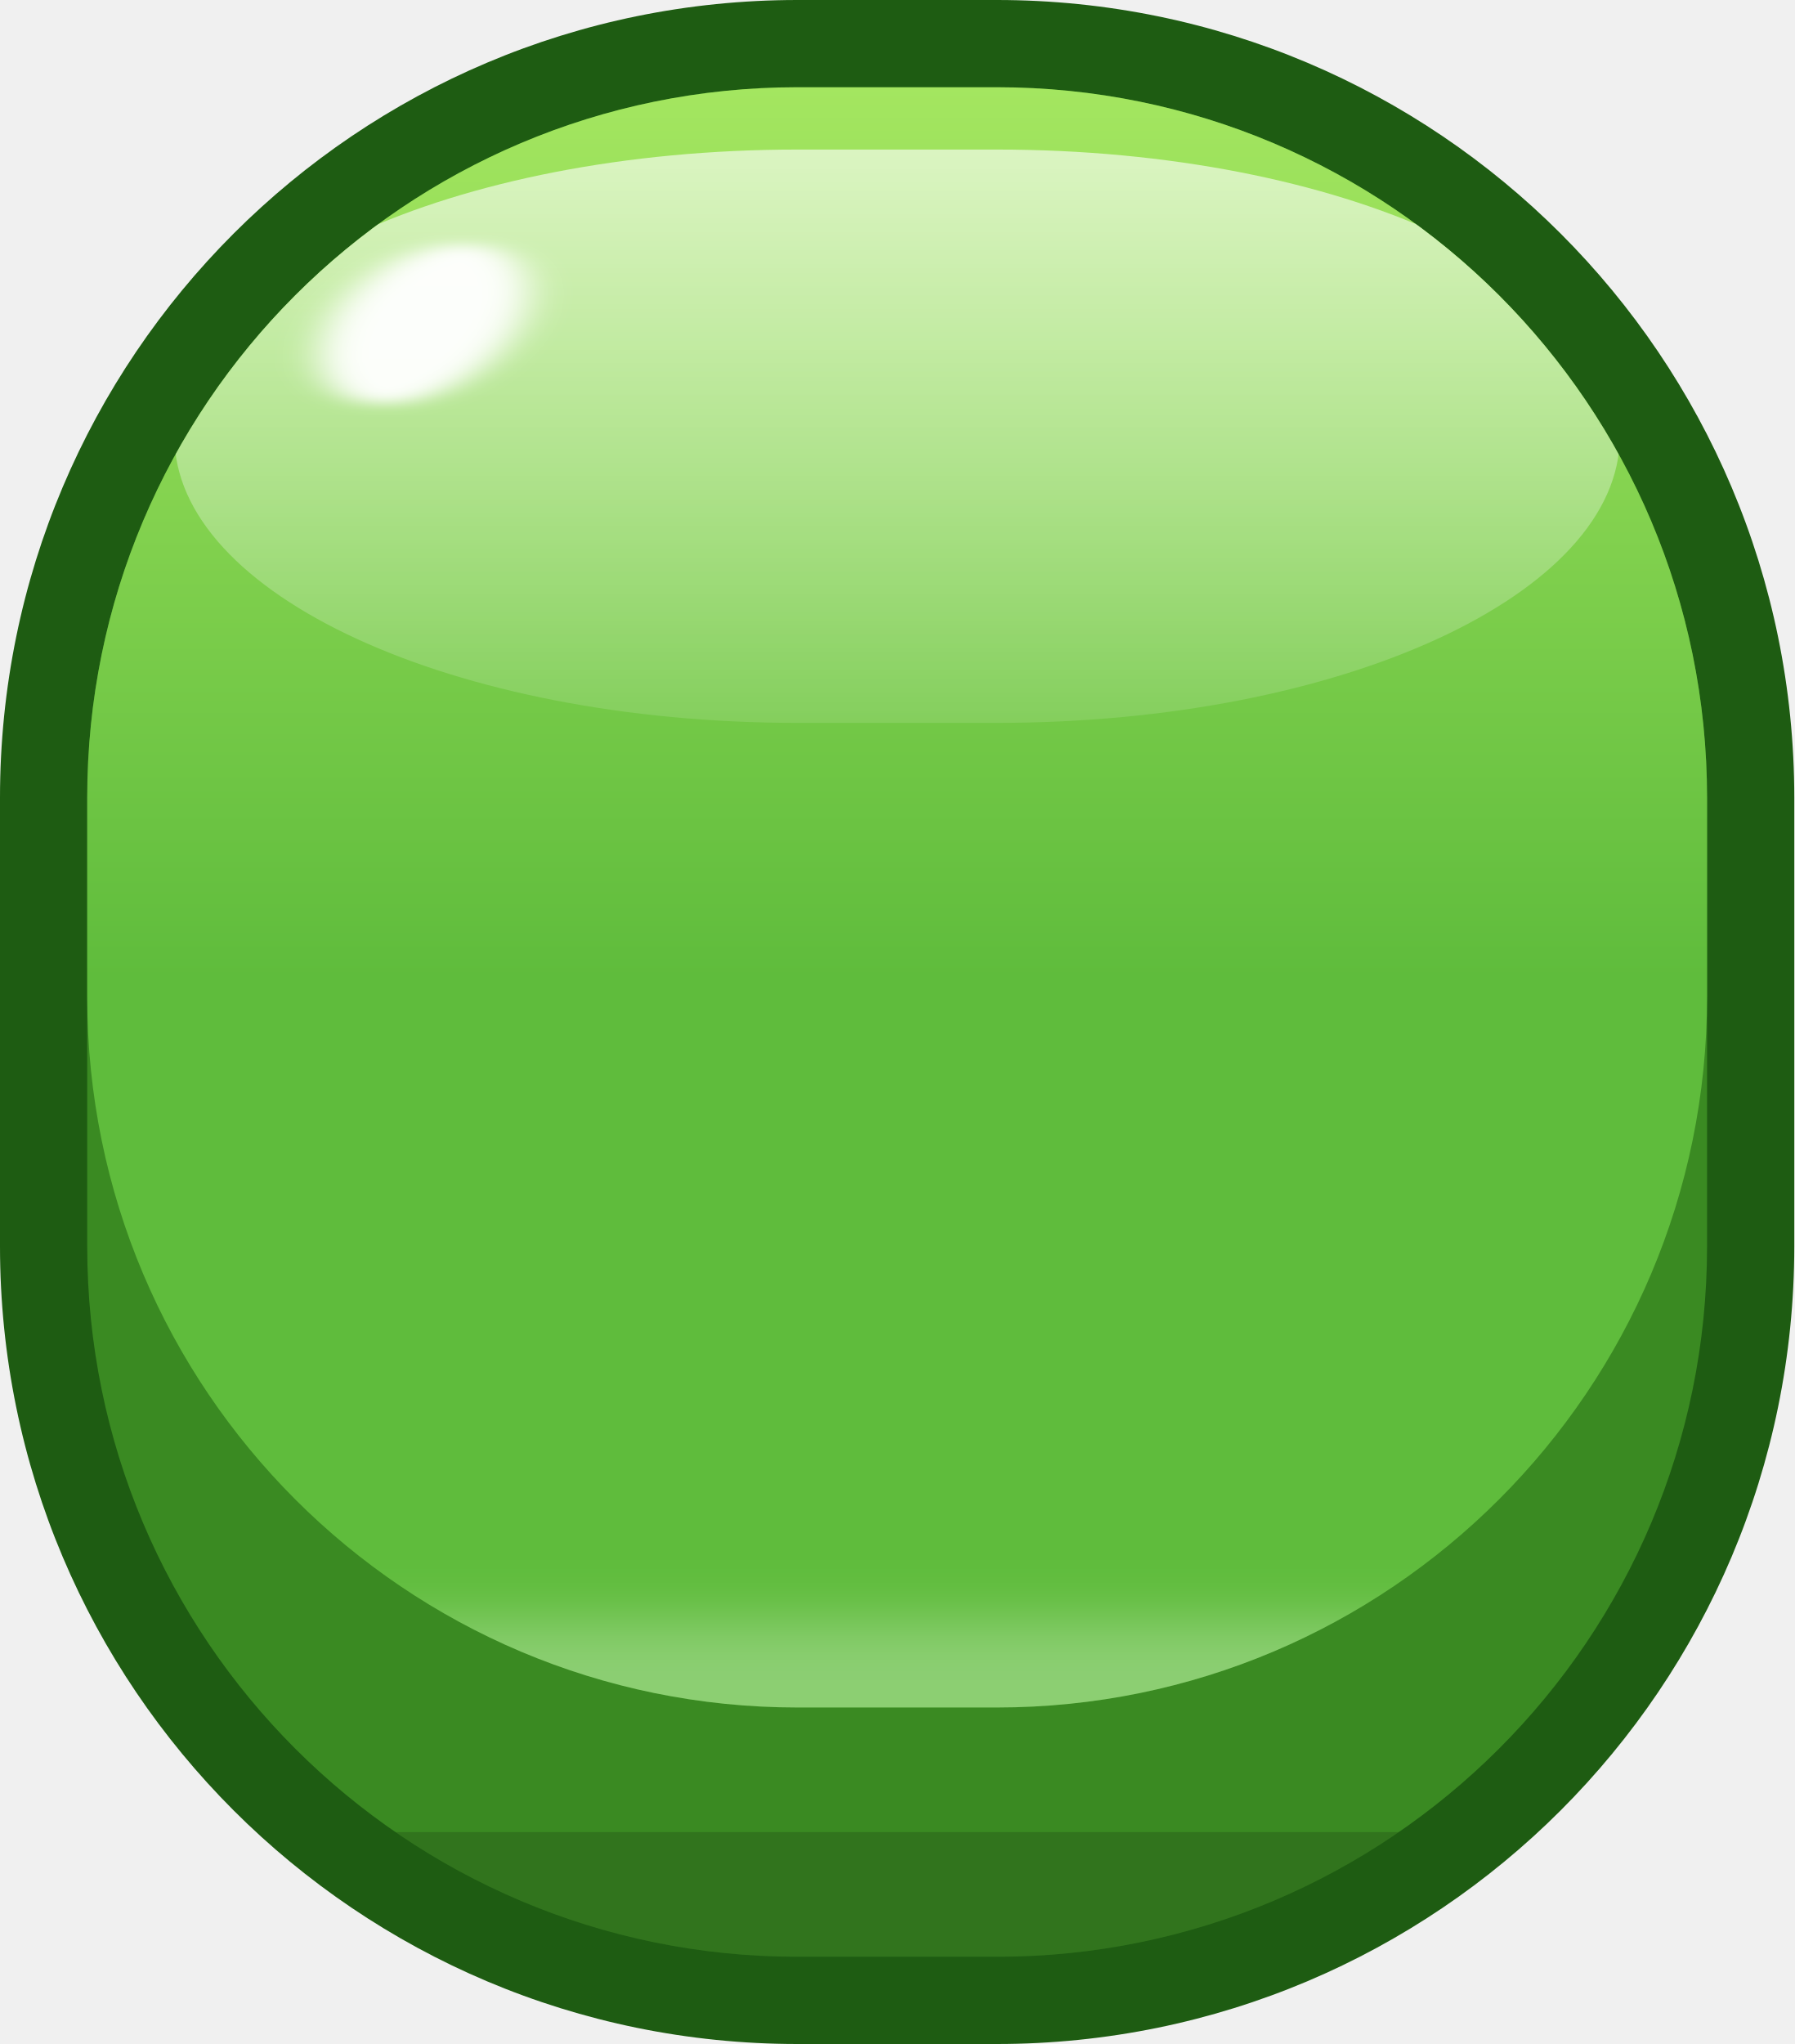
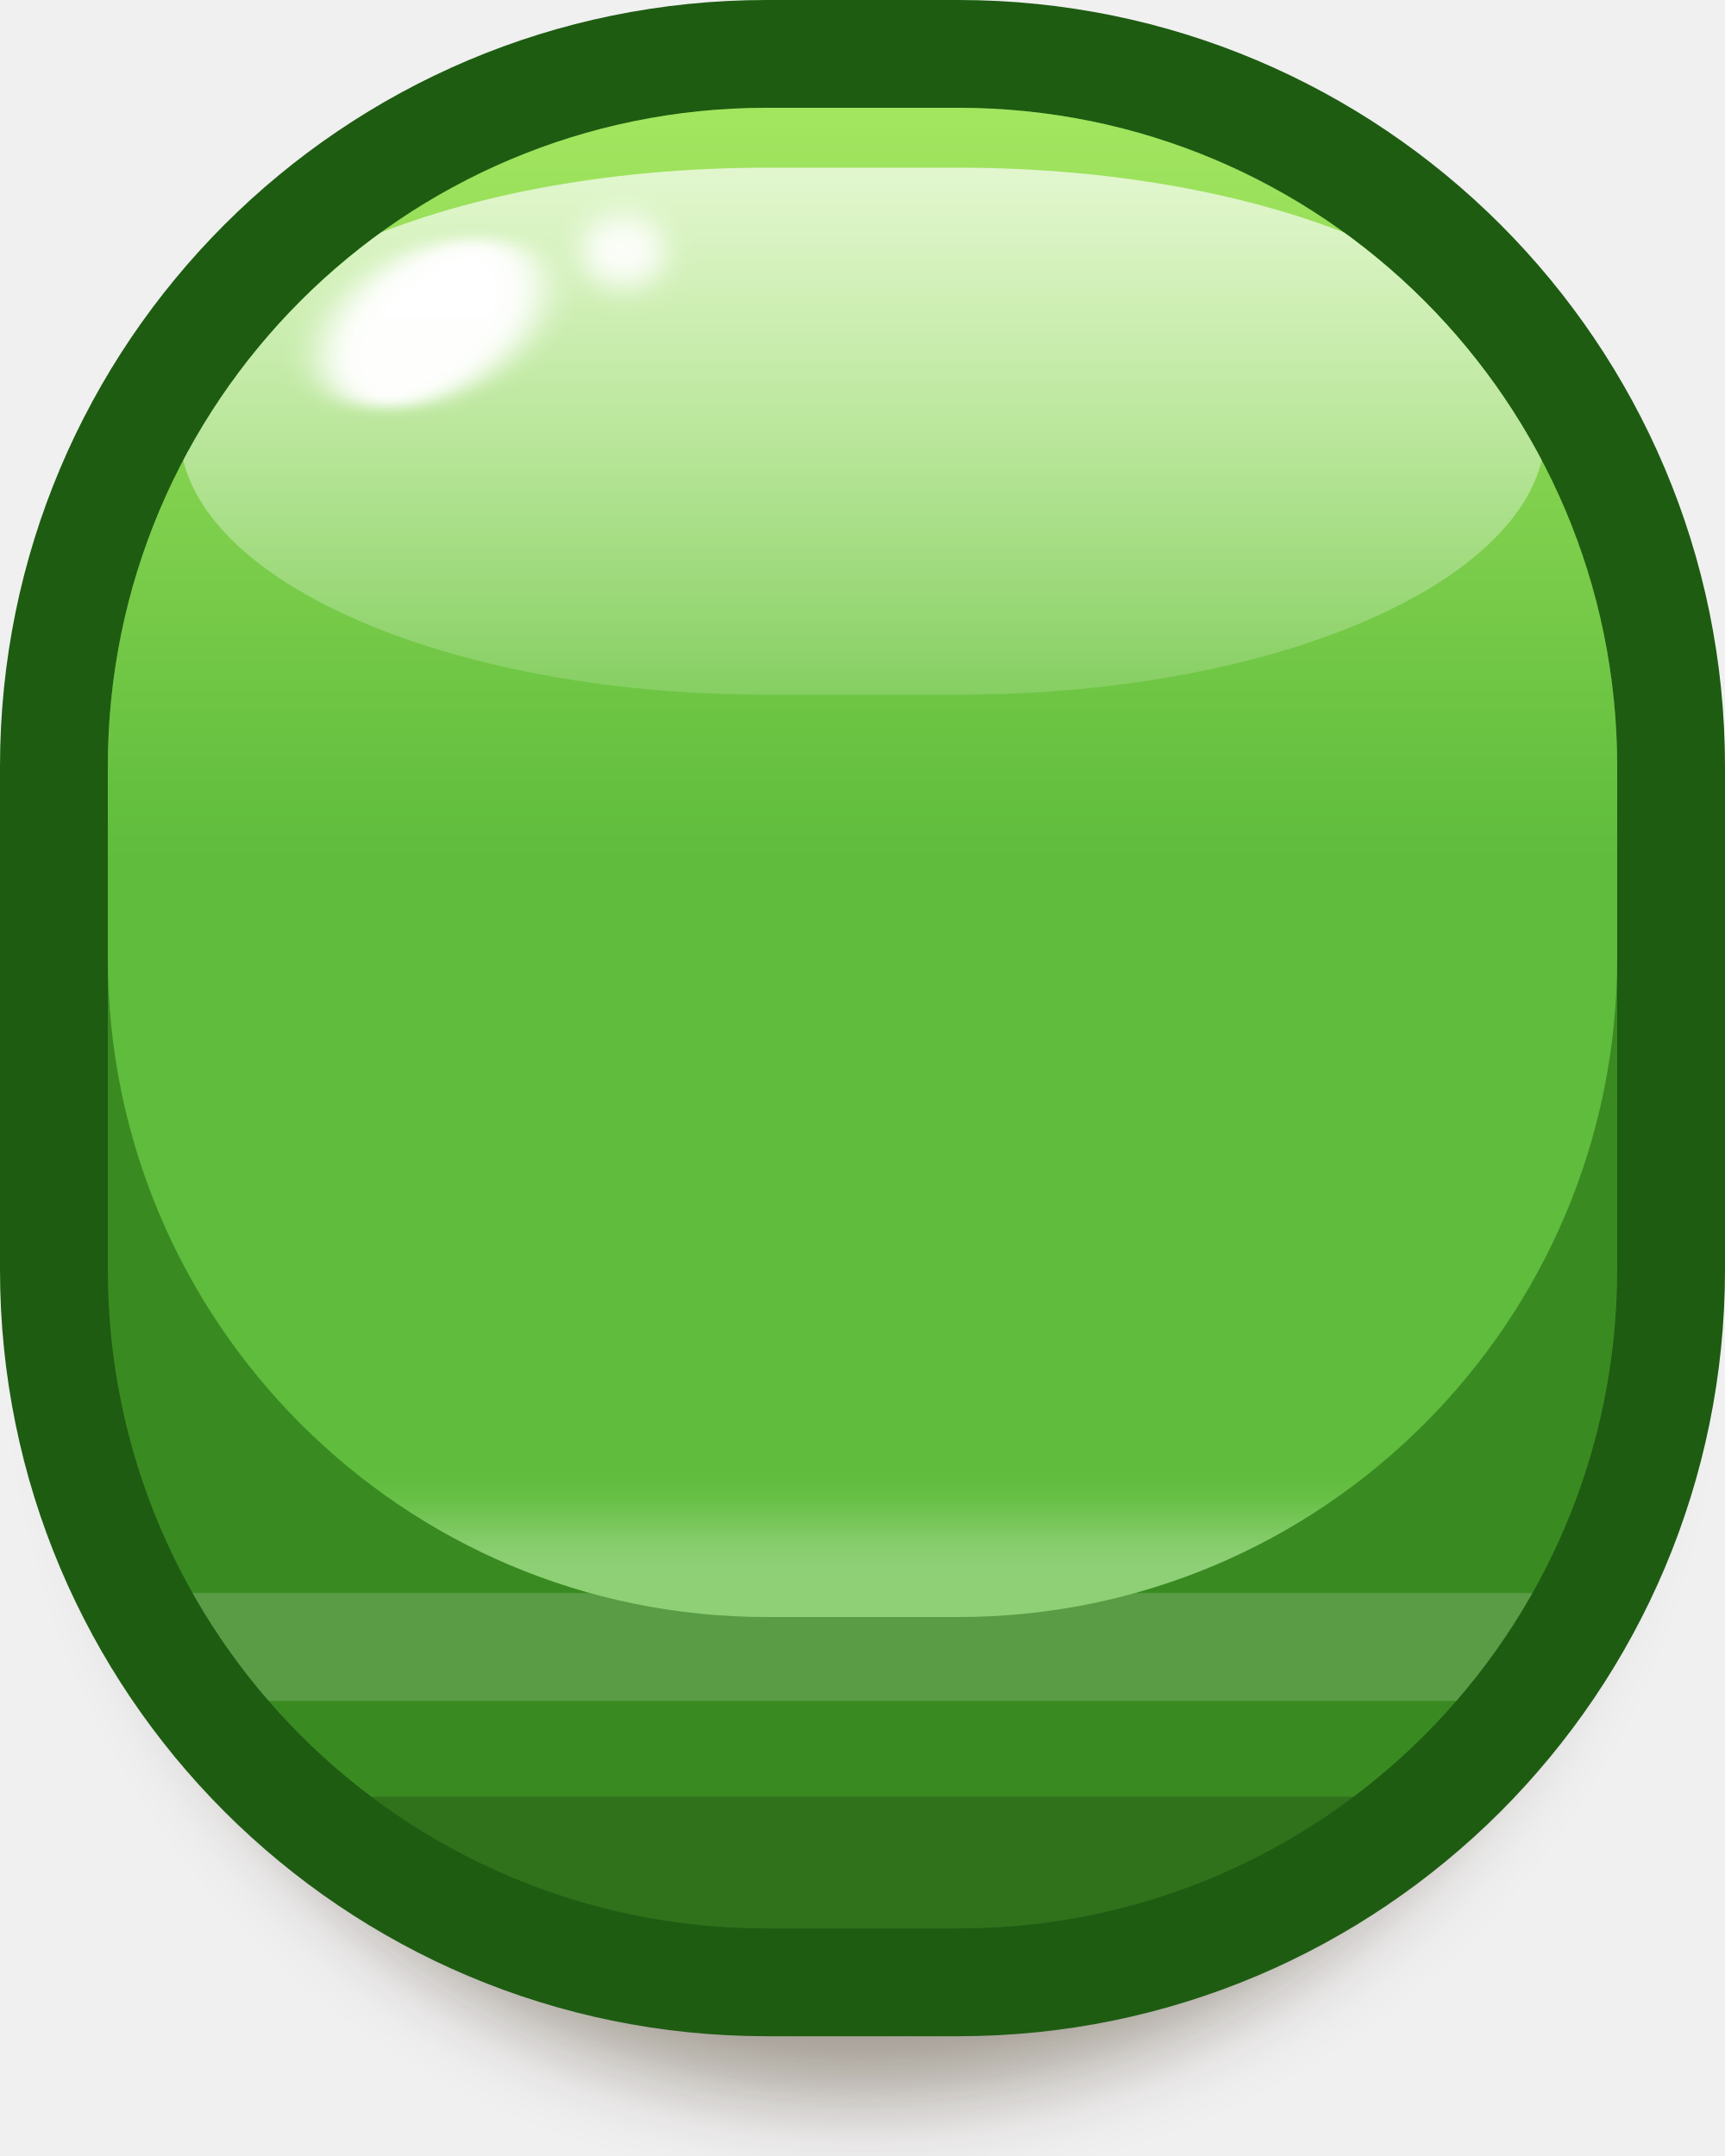
- <svg xmlns="http://www.w3.org/2000/svg" width="144" height="164" viewBox="0 0 144 164">
+ <svg xmlns="http://www.w3.org/2000/svg" width="144" height="180" viewBox="0 0 144 180">
  <defs>
    <filter id="b1" x="-60%" y="-60%" width="220%" height="220%">
      <feGaussianBlur stdDeviation="1.2" />
    </filter>
    <filter id="b2" x="-60%" y="-60%" width="220%" height="220%">
      <feGaussianBlur stdDeviation="2.2" />
    </filter>
    <filter id="b3" x="-60%" y="-60%" width="220%" height="220%">
      <feGaussianBlur stdDeviation="3.5" />
    </filter>
    <filter id="b5" x="-60%" y="-60%" width="220%" height="220%">
      <feGaussianBlur stdDeviation="5" />
    </filter>
    <filter id="b8" x="-60%" y="-60%" width="220%" height="220%">
      <feGaussianBlur stdDeviation="8" />
    </filter>
    <filter id="b12" x="-60%" y="-60%" width="220%" height="220%">
      <feGaussianBlur stdDeviation="12" />
    </filter>
+     <clipPath id="c5">
+       <rect x="9" y="9" width="126" height="152" rx="55" fill="#000" />
+     </clipPath>
    <linearGradient id="g6" x1="0" y1="0" x2="0" y2="1">
-       <stop offset="0" stop-color="#3a8a22" />
-       <stop offset="1" stop-color="#3a8a22" />
+       <stop offset="0" stop-color="#a4e660" />
+       <stop offset="0.5" stop-color="#5fbc3c" />
+       <stop offset="1" stop-color="#5fbc3c" />
    </linearGradient>
    <clipPath id="c7">
-       <rect x="7" y="7" width="130" height="150" rx="57" fill="#000" />
+       <rect x="9" y="9" width="126" height="126" rx="55" fill="#000" />
    </clipPath>
    <linearGradient id="g8" x1="0" y1="0" x2="0" y2="1">
-       <stop offset="0" stop-color="#a4e660" />
-       <stop offset="0.55" stop-color="#5fbc3c" />
-       <stop offset="1" stop-color="#5fbc3c" />
-     </linearGradient>
-     <clipPath id="c9">
-       <rect x="7" y="7" width="130" height="130" rx="57" fill="#000" />
-     </clipPath>
-     <linearGradient id="g10" x1="0" y1="0" x2="0" y2="1">
-       <stop offset="0" stop-color="#fff" stop-opacity="0.62" />
-       <stop offset="1" stop-color="#fff" stop-opacity="0.12" />
+       <stop offset="0" stop-color="#fff" stop-opacity="0.7" />
+       <stop offset="1" stop-color="#fff" stop-opacity="0.16" />
    </linearGradient>
  </defs>
-   <rect x="0" y="0" width="144" height="164" rx="64" fill="#1e5c12" />
-   <rect x="7" y="7" width="130" height="150" rx="57" fill="url(#g6)" />
+   <rect x="8" y="14" width="128" height="161" rx="64" fill="#2a1206" opacity=".38" filter="url(#b3)" />
+   <rect x="0" y="0" width="144" height="170" rx="64" fill="#1e5c12" />
+   <rect x="9" y="9" width="126" height="152" rx="55" fill="#3a8a22" />
+   <g clip-path="url(#c5)">
+     <rect x="9" y="150" width="126" height="13" rx="0" fill="#000" opacity=".18" />
+     <rect x="9" y="133" width="126" height="9" rx="0" fill="#fff" opacity=".16" />
+   </g>
+   <rect x="9" y="9" width="126" height="126" rx="55" fill="url(#g6)" />
  <g clip-path="url(#c7)">
-     <rect x="7" y="147" width="130" height="12" rx="0" fill="#000" opacity=".16" />
-   </g>
-   <rect x="7" y="7" width="130" height="130" rx="57" fill="url(#g8)" />
-   <g clip-path="url(#c9)">
-     <rect x="14" y="12" width="116" height="46" rx="50" fill="url(#g10)" />
-     <ellipse cx="34" cy="26" rx="9" ry="5.5" fill="#fff" opacity="0.95" filter="url(#b1)" transform="rotate(-28 34 26)" />
-     <rect x="3" y="130" width="138" height="12" rx="0" fill="#fff" opacity=".28" filter="url(#b2)" />
+     <rect x="15" y="14" width="114" height="44" rx="49" fill="url(#g8)" />
+     <ellipse cx="36" cy="27" rx="10" ry="6" fill="#fff" opacity="0.98" filter="url(#b1)" transform="rotate(-28 36 27)" />
+     <ellipse cx="52" cy="21" rx="3.5" ry="3" fill="#fff" opacity="0.9" filter="url(#b1)" />
+     <rect x="5" y="127" width="134" height="13" rx="0" fill="#fff" opacity=".3" filter="url(#b2)" />
  </g>
</svg>
